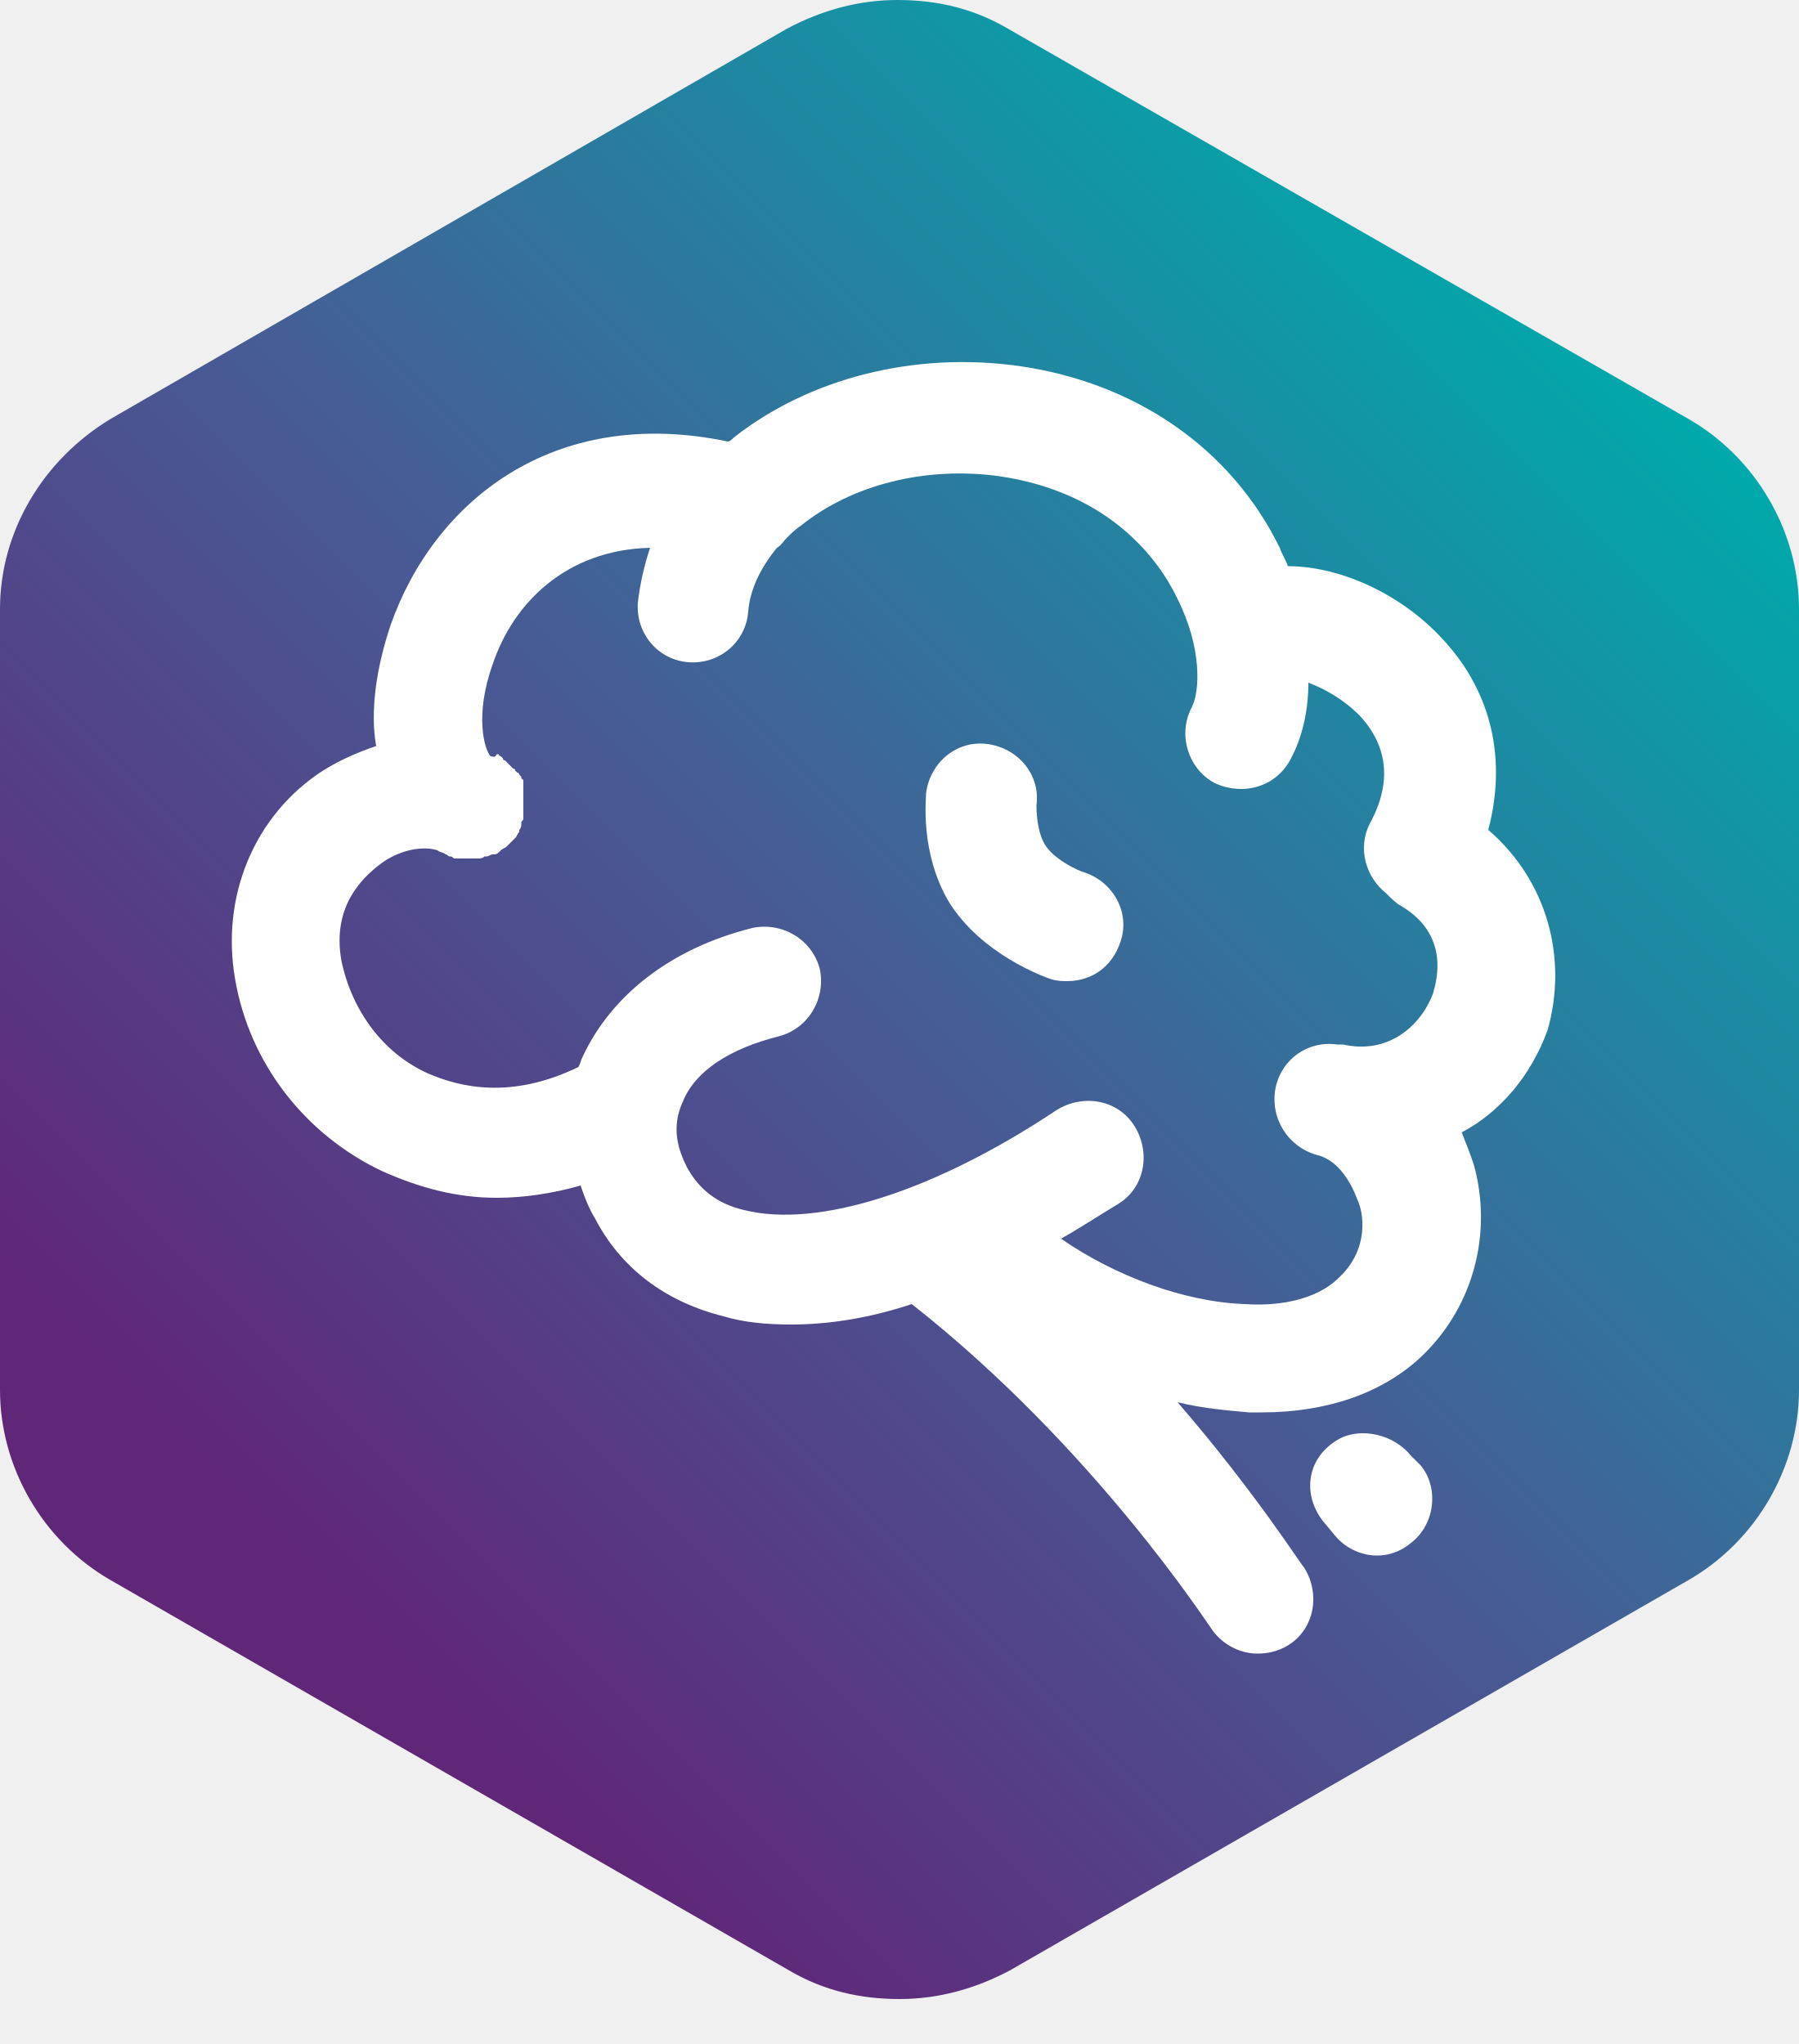
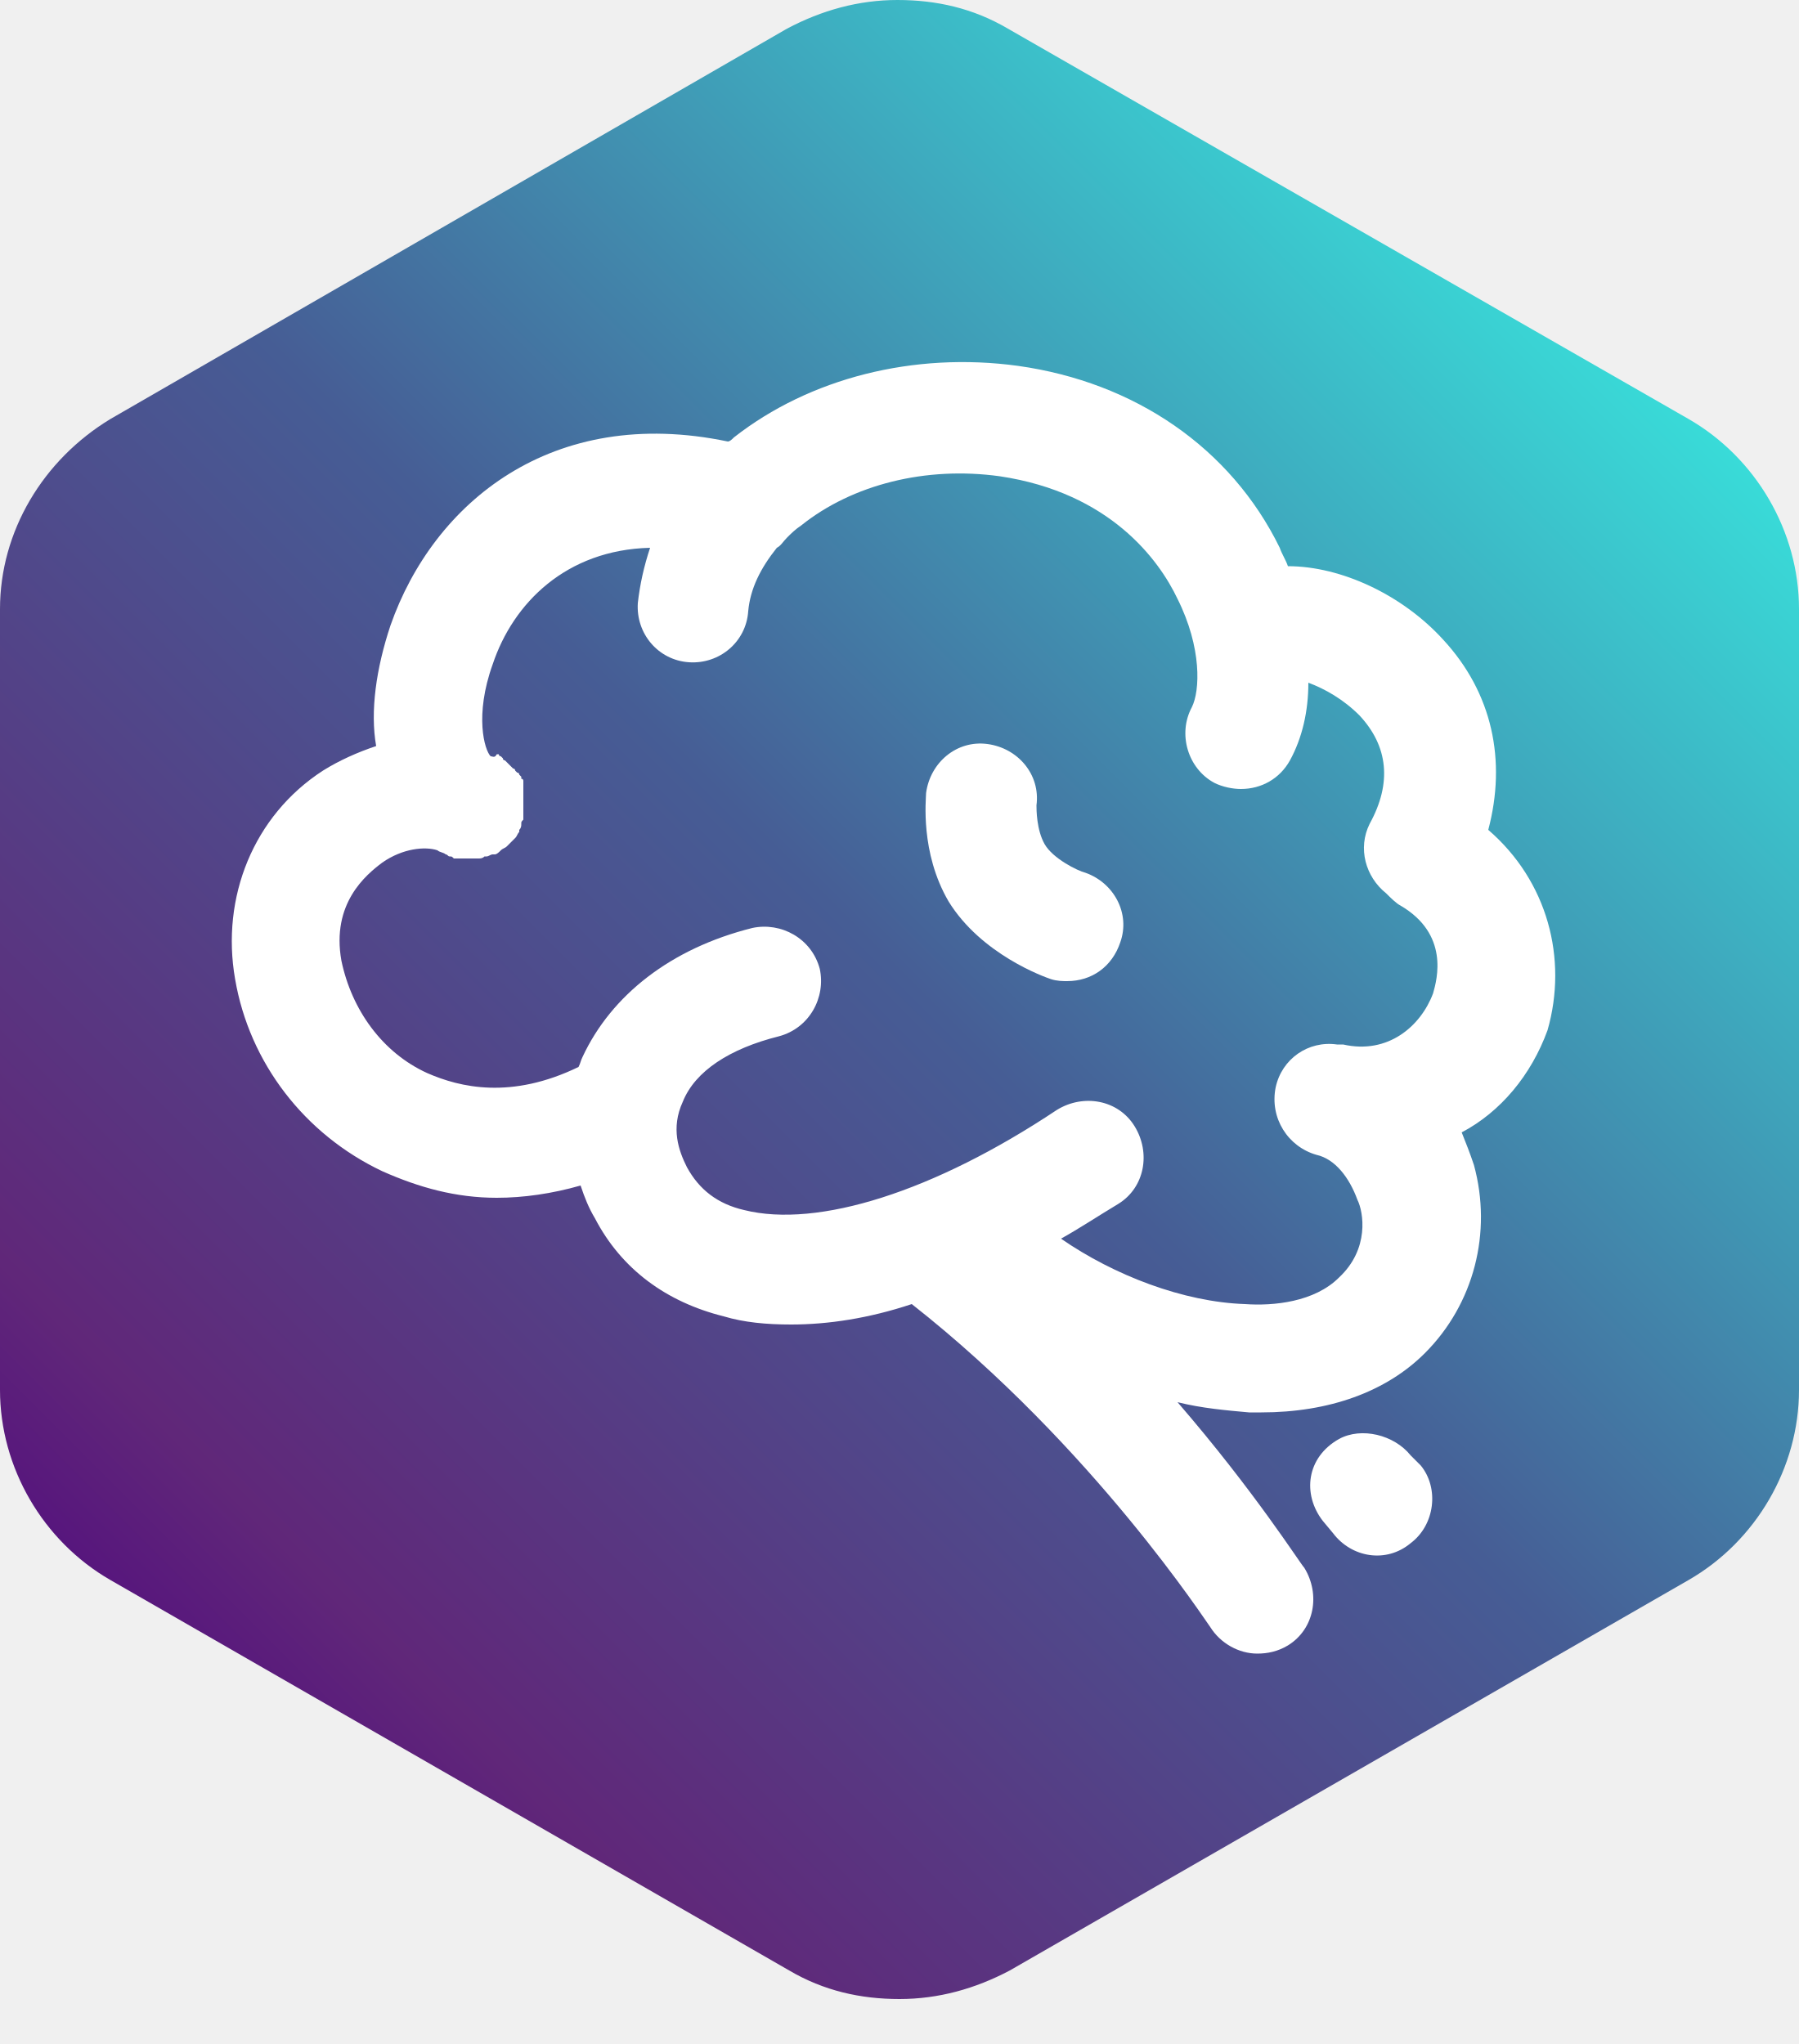
<svg xmlns="http://www.w3.org/2000/svg" xmlns:xlink="http://www.w3.org/1999/xlink" id="Camada_1" x="0px" y="0px" viewBox="0 0 88 100" style="enable-background: new 0 0 300 97.9" xml:space="preserve">
  <style type="text/css">
          .st0 {
            clip-path: url(#SVGID_2_);
            fill: url(#SVGID_3_);
          }
          .st1 {
            fill: #ffffff;
          }
          .st2 {
            clip-path: url(#SVGID_5_);
            fill: url(#SVGID_6_);
          }
        </style>
  <g>
    <defs>
      <path id="SVGID_1_" d="M0,29.8V68c0,3.8,2.1,7.4,5.4,9.3l33.2,19.1c1.7,1,3.5,1.4,5.4,1.4c1.9,0,3.7-0.5,5.4-1.4l33.2-19.1    c3.3-1.9,5.4-5.5,5.4-9.3V29.8c0-3.8-2.1-7.4-5.4-9.3L49.3,1.4c-1.7-1-3.5-1.4-5.4-1.4c-1.9,0-3.7,0.5-5.4,1.4L5.4,20.5    C2.1,22.5,0,26,0,29.8" />
    </defs>
    <clipPath id="SVGID_2_">
      <use xlink:href="#SVGID_1_" style="overflow: visible" />
    </clipPath>
    <linearGradient id="SVGID_3_" gradientUnits="userSpaceOnUse" x1="10.205" y1="82.668" x2="77.68" y2="15.193">
-       <stop offset="0" style="stop-color: #602779" />
+       <stop offset="0" style="stop-color: #57167d" />
      <stop offset="8.000000e-02" style="stop-color: #602779" />
      <stop offset="0.51" style="stop-color: #465d95" />
-       <stop offset="1" style="stop-color: #00a9ab" />
+       <stop offset="1" style="stop-color: #39dbd8" />
    </linearGradient>
    <rect x="0" class="st0" width="100%" height="100%" />
  </g>
  <path class="st1" d="M72.8,40.6c0.9-3.4,0.2-6.7-2.2-9.3c-2-2.2-5-3.6-7.6-3.6c-0.1-0.3-0.3-0.6-0.4-0.9c-2.4-4.9-7.1-8.1-12.8-8.9  c-5.1-0.7-10.2,0.6-13.9,3.5c-0.1,0.1-0.2,0.2-0.3,0.2c-8.6-1.8-14.4,3-16.5,9c-0.7,2.1-1,4.2-0.7,5.9c-0.9,0.3-1.8,0.7-2.6,1.2  c-3.4,2.2-5,6.2-4.3,10.2c0.7,4.1,3.4,7.6,7.2,9.4c1.8,0.8,3.6,1.3,5.6,1.3c1.3,0,2.7-0.2,4.1-0.6c0.2,0.6,0.4,1.1,0.7,1.6  c1.3,2.5,3.5,4.1,6.3,4.8c1,0.3,2.1,0.4,3.3,0.4c1.8,0,3.8-0.3,5.9-1c8.9,7,14.5,15.7,14.6,15.8c0.5,0.8,1.4,1.3,2.3,1.3  c0.5,0,1-0.1,1.5-0.4c1.3-0.8,1.6-2.5,0.8-3.8c-0.2-0.2-2.4-3.7-6.2-8.1c1.2,0.3,2.4,0.4,3.5,0.5c0.2,0,0.4,0,0.6,0  c3.3,0,6.1-1,8-2.9c2.4-2.4,3.3-5.9,2.4-9.2c-0.2-0.6-0.4-1.1-0.6-1.6c1.9-1,3.4-2.8,4.2-5C76.7,46.9,75.7,43.1,72.8,40.6   M65.5,62.5c-1.2,1.2-3.2,1.4-4.6,1.3c-3-0.1-6.4-1.4-9-3.2c0.9-0.5,1.8-1.1,2.8-1.7c1.3-0.8,1.6-2.5,0.8-3.8  c-0.8-1.3-2.5-1.6-3.8-0.8c-6,4-11.7,5.8-15.3,4.9c-1.3-0.3-2.2-1-2.8-2.1c-0.4-0.8-0.8-1.9-0.2-3.2c0.6-1.5,2.3-2.6,4.7-3.2  c1.5-0.4,2.3-1.9,2-3.3c-0.4-1.5-1.9-2.3-3.3-2c-4,1-6.9,3.3-8.3,6.3c-0.1,0.2-0.1,0.3-0.2,0.5c-3.3,1.6-5.8,1-7.4,0.3  c-2.2-1-3.7-3.1-4.2-5.5c-0.5-2.8,1.2-4.2,2-4.8c1-0.7,2.1-0.8,2.7-0.6c0.1,0.1,0.3,0.1,0.4,0.2c0.1,0,0.1,0.1,0.2,0.1l0,0l0,0  c0.1,0,0.1,0,0.2,0.1c0,0,0.1,0,0.1,0c0.1,0,0.1,0,0.2,0c0,0,0.1,0,0.1,0c0,0,0.1,0,0.1,0c0,0,0.1,0,0.1,0c0,0,0.1,0,0.1,0  c0,0,0.1,0,0.1,0l0,0c0.1,0,0.2,0,0.3,0c0,0,0.1,0,0.1,0c0.1,0,0.2,0,0.3-0.1c0,0,0,0,0.1,0c0.1,0,0.2-0.1,0.3-0.1c0,0,0,0,0.1,0  c0.1,0,0.2-0.1,0.3-0.2l0,0c0.1-0.1,0.2-0.1,0.3-0.2l0.1-0.1c0.1-0.1,0.1-0.1,0.2-0.2c0,0,0,0,0.1-0.1c0.1-0.1,0.1-0.2,0.2-0.3l0,0  c0,0,0,0,0-0.1c0.1-0.1,0.1-0.2,0.1-0.3l0,0l0,0c0-0.1,0-0.1,0.1-0.2c0,0,0-0.1,0-0.1c0-0.1,0-0.1,0-0.2c0,0,0-0.1,0-0.1  c0,0,0-0.1,0-0.1c0,0,0-0.1,0-0.1c0,0,0-0.1,0-0.1c0-0.1,0-0.1,0-0.2c0,0,0-0.1,0-0.1c0-0.1,0-0.1,0-0.2c0,0,0-0.1,0-0.1  c0-0.1,0-0.1,0-0.2c0,0,0-0.1,0-0.1c0,0,0-0.1,0-0.1c0,0,0-0.1,0-0.1c0,0,0-0.1,0-0.1c0,0,0-0.1-0.1-0.1c0,0,0-0.1,0-0.1  c0,0-0.1-0.1-0.1-0.1c0,0,0-0.1-0.1-0.1c0,0-0.1-0.1-0.1-0.1c0,0,0-0.1-0.1-0.1c0,0-0.1-0.1-0.1-0.1c0,0-0.1-0.1-0.1-0.1  c0,0-0.1-0.1-0.1-0.1c0,0-0.1-0.1-0.1-0.1c0,0-0.1,0-0.1-0.1c0,0-0.1-0.1-0.1-0.1l0,0c0,0-0.1,0-0.1-0.1c0,0-0.1,0-0.1,0  C24.2,37.1,24.1,37,24,37c-0.3-0.3-0.8-2,0.1-4.5c1-3,3.6-5.6,7.7-5.7c-0.3,0.9-0.5,1.8-0.6,2.7c-0.1,1.5,1,2.8,2.5,2.9  c1.5,0.1,2.8-1,2.9-2.5c0.1-1.1,0.6-2.1,1.4-3.1c0.2-0.1,0.3-0.3,0.5-0.5c0.2-0.2,0.4-0.4,0.7-0.6c2.5-2,6.1-2.9,9.7-2.4  c5.4,0.8,7.8,4.1,8.7,6c1.2,2.4,1.1,4.5,0.7,5.3c-0.7,1.3-0.2,3,1.1,3.7c0.4,0.2,0.9,0.3,1.3,0.3c1,0,1.9-0.5,2.4-1.4  c0.6-1.1,0.9-2.4,0.9-3.8c0.8,0.3,1.7,0.8,2.5,1.6c1.4,1.5,1.6,3.3,0.5,5.3c-0.6,1.2-0.2,2.6,0.8,3.4c0.2,0.2,0.5,0.5,0.7,0.6  c2.4,1.4,1.8,3.6,1.6,4.3c-0.6,1.6-2.2,3-4.4,2.5c-0.1,0-0.2,0-0.3,0c-1.4-0.2-2.7,0.7-3,2.1c-0.3,1.5,0.6,2.9,2,3.3  c0.9,0.2,1.6,1.1,2,2.2C66.7,59.3,67,61.1,65.5,62.5z" />
  <path class="st1" d="M53.1,42.7c-0.4-0.1-1.6-0.7-2-1.4c-0.4-0.7-0.4-1.7-0.4-1.9c0.2-1.5-0.9-2.8-2.4-3c-1.5-0.2-2.8,0.9-3,2.4  c0,0.3-0.3,2.9,1.1,5.3c1.6,2.6,4.7,3.7,5,3.8c0.3,0.1,0.6,0.1,0.8,0.1c1.2,0,2.2-0.7,2.6-1.9C55.3,44.7,54.5,43.2,53.1,42.7" />
  <path class="st1" d="M69,71.2c-0.8-1-2.4-1.4-3.5-0.8c-1.6,0.9-1.8,2.7-0.8,4l0.5,0.6c0.9,1.2,2.6,1.5,3.8,0.5  c1.2-0.9,1.4-2.7,0.5-3.8L69,71.2z" />
</svg>
